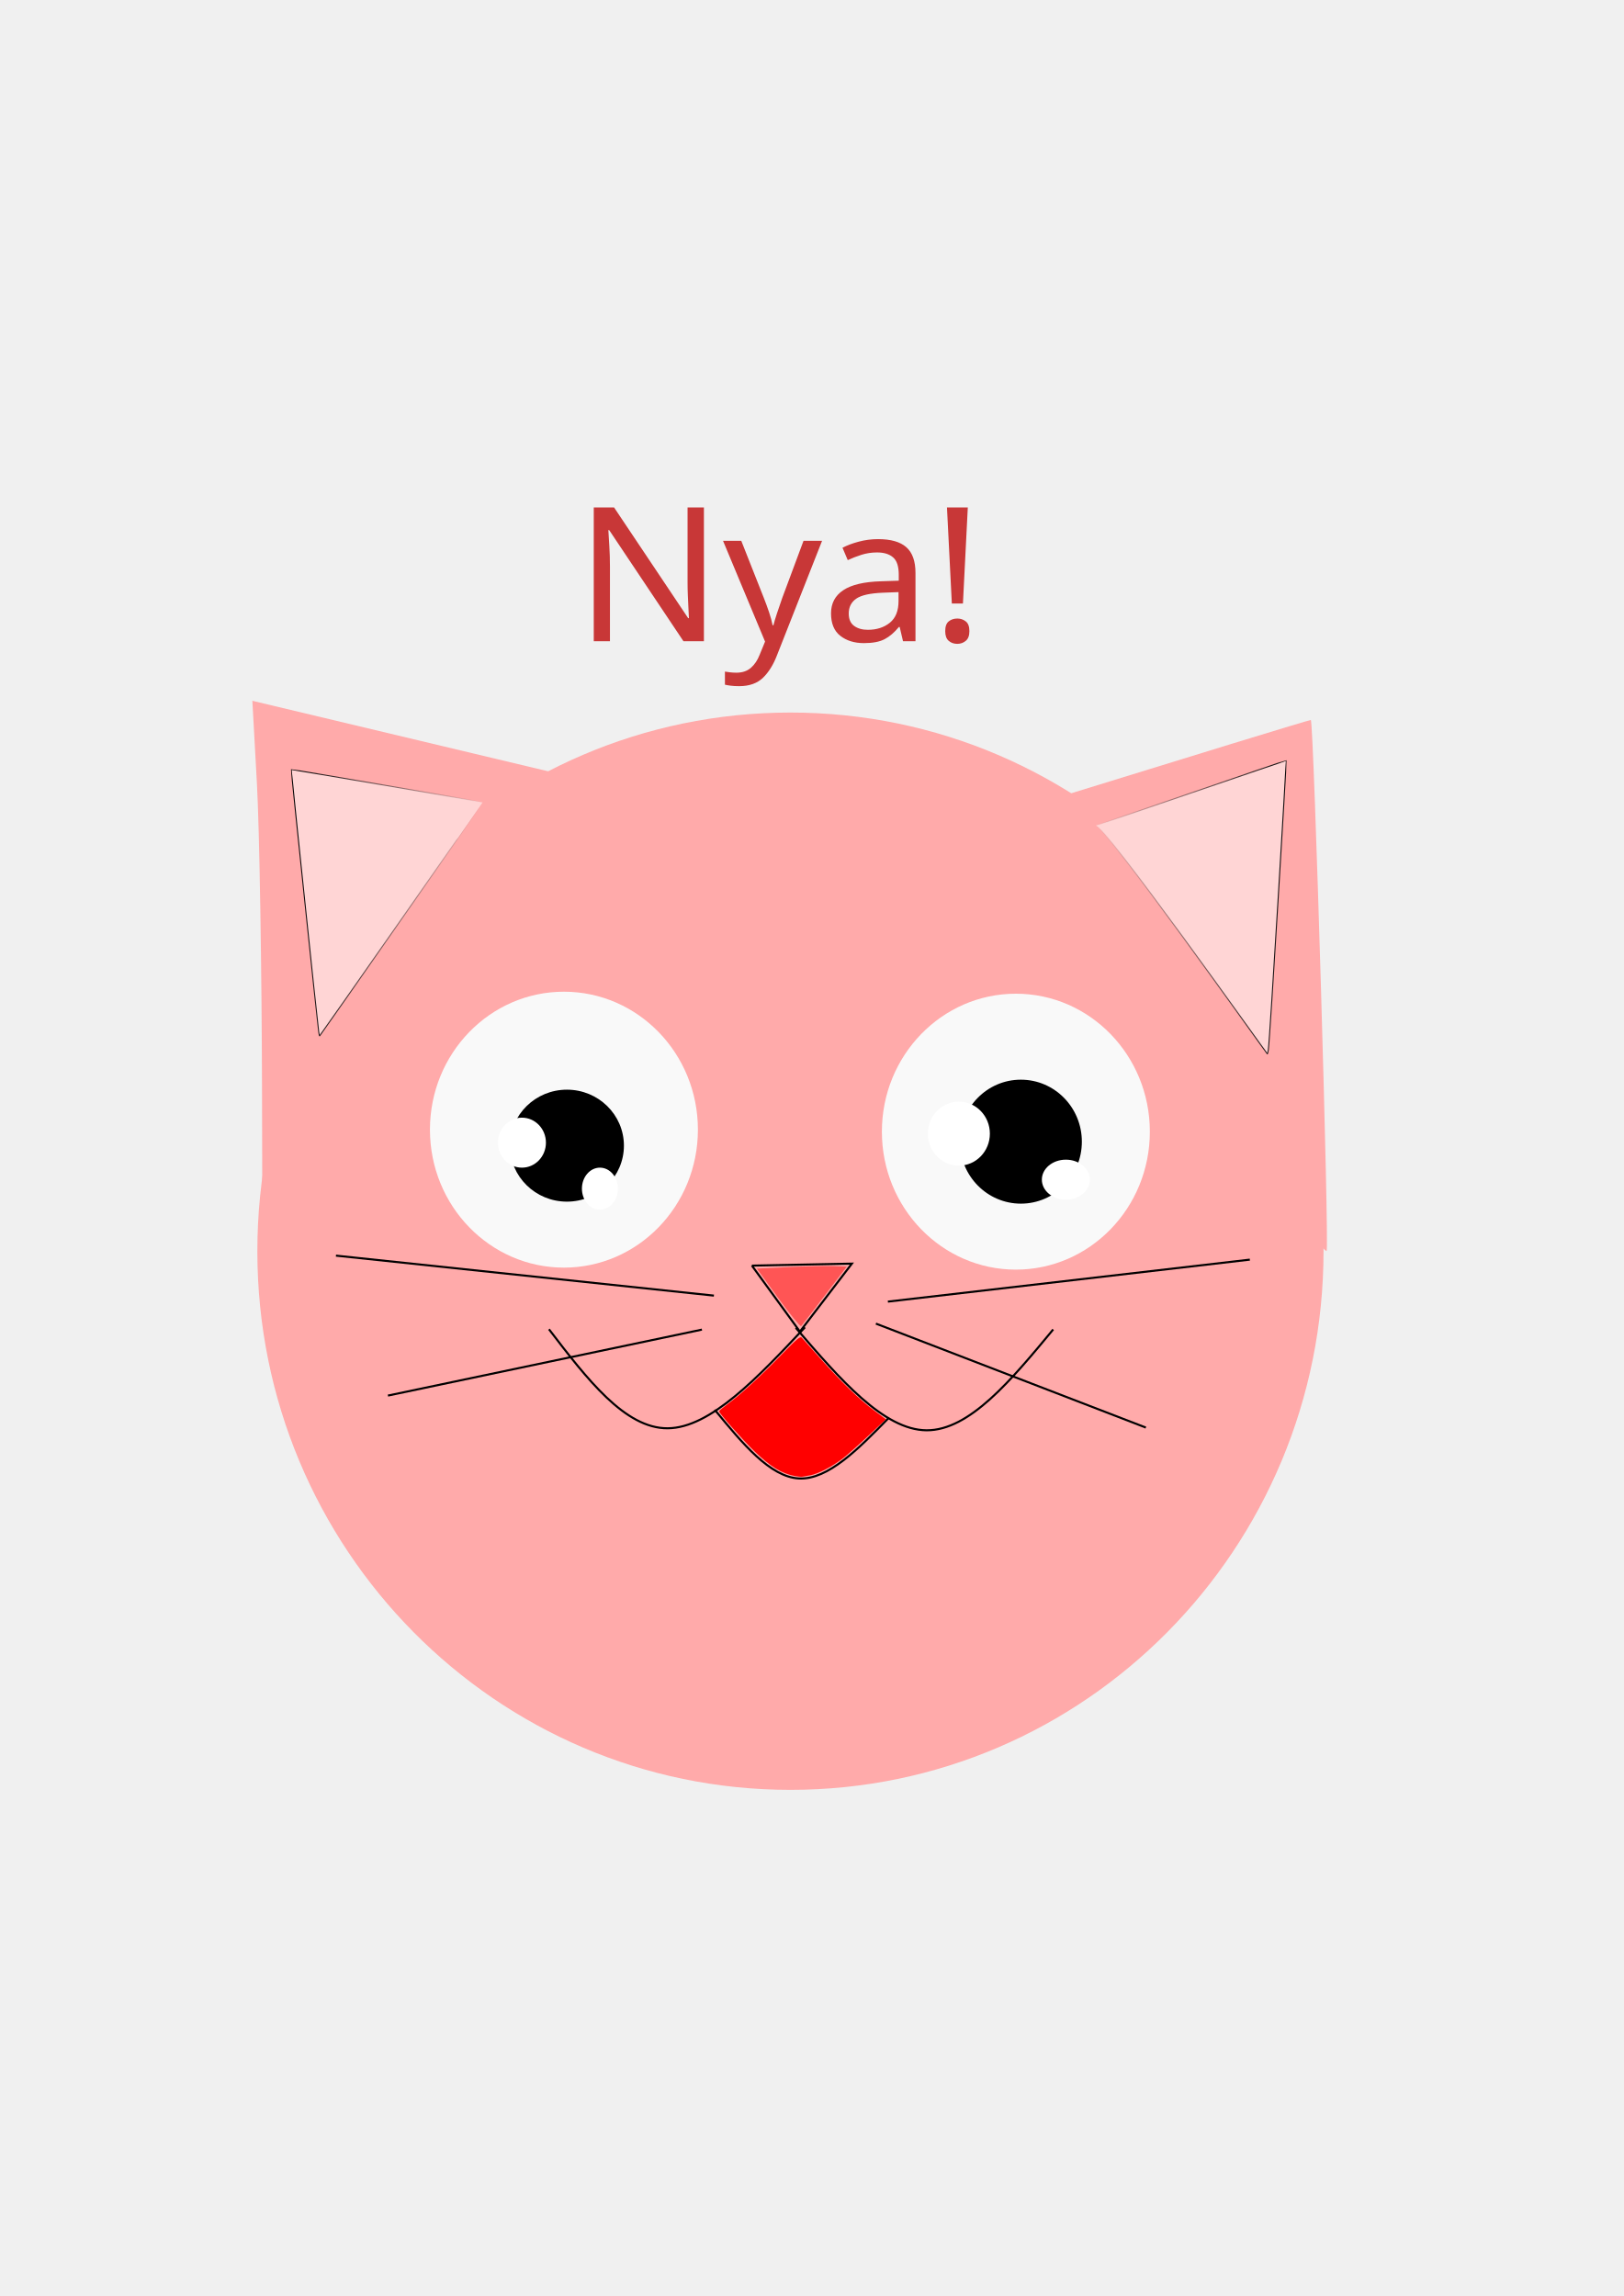
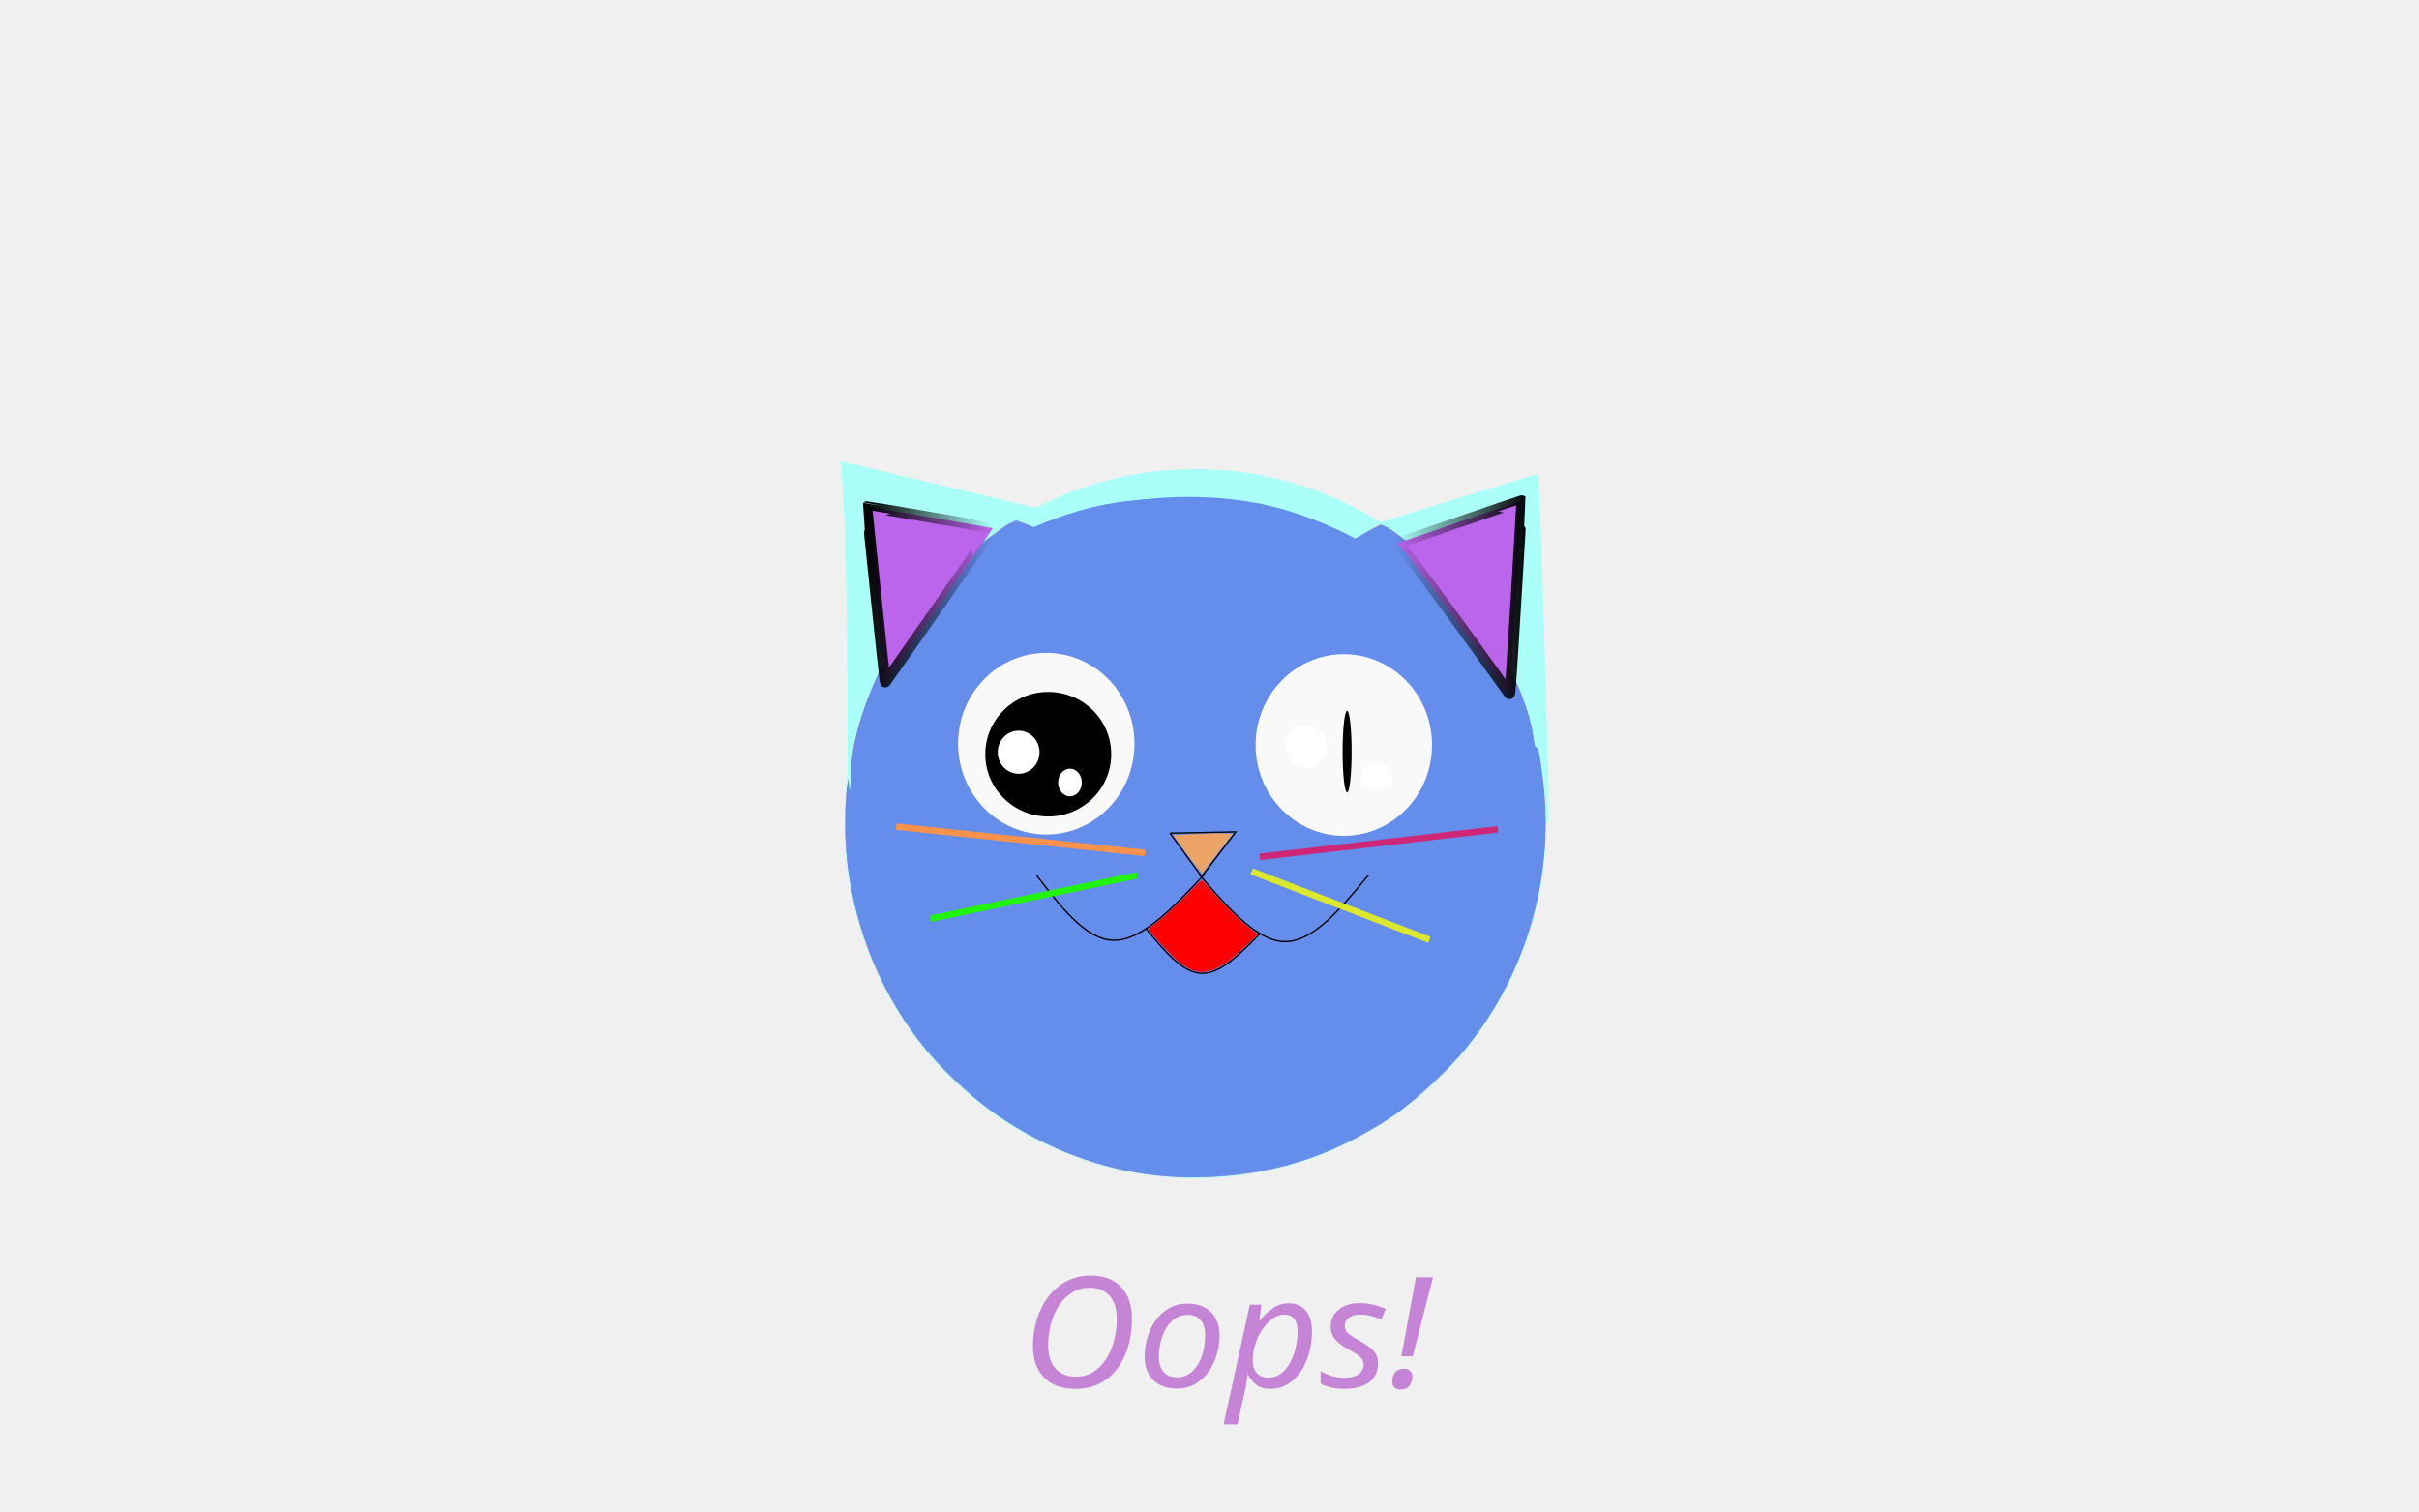
- <svg xmlns="http://www.w3.org/2000/svg" xmlns:xlink="http://www.w3.org/1999/xlink" width="210mm" height="297mm" viewBox="0 0 210 297" version="1.1" id="svg5">
+ <svg xmlns="http://www.w3.org/2000/svg" xmlns:xlink="http://www.w3.org/1999/xlink" width="400mm" height="250mm" viewBox="0 0 210 297" version="1.1" id="svg5">
  <defs id="defs2">
    <rect x="200.39" y="251.221" width="380.253" height="83.089" id="rect11022" />
    <linearGradient id="linearGradient7534">
      <stop style="stop-color:#000000;stop-opacity:1;" offset="0" id="stop7530" />
      <stop style="stop-color:#000000;stop-opacity:0;" offset="1" id="stop7532" />
    </linearGradient>
    <linearGradient xlink:href="#linearGradient7534" id="linearGradient7602" gradientUnits="userSpaceOnUse" x1="149.924" y1="452.878" x2="243.899" y2="452.878" gradientTransform="matrix(0.2645833,0,0,0.2645833,-2.053837,-3.050825)" />
    <linearGradient xlink:href="#linearGradient7534" id="linearGradient7625" gradientUnits="userSpaceOnUse" x1="149.924" y1="452.878" x2="243.899" y2="452.878" gradientTransform="matrix(-0.2790191,0,0,0.2586093,209.6698,2.370331)" />
  </defs>
  <g id="layer1">
-     <ellipse style="fill:#ffaaaa;stroke-width:0.265" id="path1177" cx="102.231" cy="161.85" rx="68.946" ry="69.678" />
-     <path style="fill:#ffaaaa;stroke-width:0.668" d="m 33.889,141.288 c -0.038,-16.047 -0.334,-34.006 -0.659,-39.907 l -0.591,-10.73 39.823,9.494 c 38.975,9.291 39.779,9.511 37.78,10.328 -1.123,0.459 -6.291,2.553 -11.483,4.654 -29.868,12.083 -52.304,30.364 -62.658,51.053 l -2.145,4.286 z" id="path1317" />
-     <path style="fill:#ffaaaa;stroke-width:0.629" d="m 168.746,158.144 c -9.896,-15.385 -31.378,-30.684 -57.041,-40.623 -5.105,-1.977 -9.178,-3.637 -9.051,-3.689 1.554,-0.632 66.717,-20.8 66.881,-20.699 0.384,0.236 2.411,68.482 2.039,68.678 -0.193,0.102 -1.466,-1.548 -2.829,-3.667 z" id="path1356" />
-     <path style="fill:#ffaaaa;stroke-width:1.382" d="" id="path1395" transform="scale(0.2645833)" />
-     <path style="fill:#ffaaaa;stroke-width:1.382" d="M 369.104,873.451 C 275.335,868.223 188.36,807.164 149.397,719.212 131.44,678.676 123.52,631.685 127.528,589.462 l 1.037,-10.922 0.753,18.663 0.753,18.663 0.286,-26.266 c 0.245,-22.462 0.773,-28.268 3.646,-40.09 15.582,-64.112 54.37,-119.836 109.142,-156.795 l 9.839,-6.639 24.486,10.694 24.486,10.694 91.951,2.177 91.951,2.177 18.799,-11.162 c 21.625,-12.84 18.817,-12.855 36.396,0.195 23.527,17.466 48.457,44.49 64.449,69.861 17.511,27.78 30.189,60.107 31.987,81.562 0.856,10.212 1.187,11.451 1.845,6.912 0.7,-4.822 1.149,-3.496 3.511,10.368 3.865,22.681 3.656,64.739 -0.432,87.092 -7.668,41.931 -24.016,80.064 -48.393,112.882 -12.226,16.46 -40.917,44.755 -56.559,55.78 -51.287,36.146 -105.499,51.649 -168.356,48.144 z" id="path1434" transform="scale(0.2645833)" />
-     <path style="fill:#ffaaaa;stroke-width:1.382" d="M 369.796,873.476 C 267.024,867.654 175.451,797.612 141.226,698.648 129.197,663.867 123.978,621.759 127.537,588.217 c 0.984,-9.273 1.058,-8.897 1.78,8.986 l 0.753,18.663 0.286,-26.266 c 0.245,-22.462 0.773,-28.268 3.646,-40.09 15.785,-64.946 54.37,-119.976 110.686,-157.861 l 8.294,-5.58 24.479,10.694 24.479,10.694 70.908,1.556 c 38.999,0.856 80.239,1.906 91.644,2.334 l 20.736,0.778 19.157,-11.297 c 16.027,-9.451 19.641,-11.075 22.119,-9.938 12.038,5.52 45.513,35.419 60.735,54.247 26.469,32.739 47.537,77.181 50.134,105.755 0.863,9.489 1.32,11.293 1.928,7.603 0.729,-4.421 0.95,-4.004 2.562,4.838 10.192,55.899 2.268,113.598 -22.602,164.569 -37.128,76.097 -109.411,129.904 -192.095,142.996 -19.546,3.095 -35.544,3.813 -57.37,2.577 z" id="path1473" transform="scale(0.2645833)" />
-     <path style="fill:#ffaaaa;stroke-width:1.382" d="M 368.413,873.547 C 299.656,869.595 229.93,833.278 185.543,778.299 142.607,725.117 120.646,653.151 127.537,588.217 c 1.015,-9.563 1.036,-9.474 1.784,7.603 0.755,17.233 0.757,17.212 1.039,-7.603 0.238,-20.993 0.807,-27.045 3.642,-38.708 15.653,-64.406 54.119,-119.666 109.142,-156.795 l 9.839,-6.639 24.883,10.733 24.883,10.733 91.239,2.141 91.239,2.141 19.18,-11.135 c 22.396,-13.002 19.308,-13.18 39.46,2.267 15.986,12.254 37.883,34.409 49.523,50.108 23.704,31.97 41.538,71.357 43.984,97.137 0.819,8.639 1.343,10.652 1.977,7.603 0.749,-3.598 1.078,-2.958 2.49,4.838 15.985,88.262 -12.337,177.22 -75.932,238.498 -54.081,52.111 -121.375,76.782 -197.497,72.407 z" id="path1512" transform="scale(0.2645833)" />
-     <path style="fill:#ffaaaa;stroke-width:1.382" d="M 367.722,873.513 C 299.233,869.408 229.803,833.121 185.543,778.299 142.607,725.117 120.646,653.151 127.537,588.217 l 1.027,-9.677 0.766,14.515 c 0.74,14.011 0.776,13.762 1.037,-7.167 0.308,-24.651 1.954,-34.224 10.054,-58.454 15.58,-46.608 43.225,-86.919 81.473,-118.799 13.617,-11.35 30.059,-22.449 32.304,-21.807 0.852,0.244 12.124,4.993 25.049,10.553 l 23.501,10.11 91.239,2.174 91.239,2.174 19.11,-11.175 c 22.009,-12.871 19.472,-12.858 36.62,-0.186 13.987,10.336 37.142,32.907 47.943,46.732 25.905,33.161 45.846,75.48 48.529,102.99 0.713,7.307 1.281,9.348 1.924,6.912 1.955,-7.407 6.898,31.413 6.915,54.314 0.052,68.313 -26.107,133.534 -73.231,182.586 -54.614,56.849 -125.471,84.285 -205.314,79.5 z" id="path1551" transform="scale(0.2645833)" />
-     <path style="fill:#ffaaaa;stroke-width:1.382" d="M 367.722,873.485 C 278.242,868.273 193.717,810.826 153.363,727.798 132.492,684.853 122.479,630.438 127.528,587.383 l 1.037,-8.843 0.779,11.751 c 0.707,10.667 0.803,10.006 1.037,-7.167 0.343,-25.184 3.433,-39.666 14.7,-68.89 9.09,-23.577 24.045,-49.082 40.921,-69.788 15.19,-18.636 42.444,-42.972 61.508,-54.922 l 5.588,-3.502 24.826,10.704 24.825,10.704 91.239,2.161 91.239,2.161 18.97,-11.06 c 13.67,-7.97 19.756,-10.811 21.783,-10.167 10.031,3.184 47.478,36.922 62.919,56.688 25.755,32.97 45.838,75.307 48.525,102.299 0.636,6.385 1.296,8.736 1.94,6.912 2.072,-5.867 6.886,32.491 6.903,55.005 0.075,98.846 -55.189,189.757 -142.668,234.692 -41.91,21.528 -85.475,30.302 -135.877,27.366 z" id="path1590" transform="scale(0.2645833)" />
+     <ellipse style="fill:#aafff9;stroke-width:0.265" id="path1177" cx="102.231" cy="161.85" rx="68.946" ry="69.678" />
+     <path style="fill:#aafff9;stroke-width:0.668" d="m 33.889,141.288 c -0.038,-16.047 -0.334,-34.006 -0.659,-39.907 l -0.591,-10.73 39.823,9.494 c 38.975,9.291 39.779,9.511 37.78,10.328 -1.123,0.459 -6.291,2.553 -11.483,4.654 -29.868,12.083 -52.304,30.364 -62.658,51.053 l -2.145,4.286 z" id="path1317" />
+     <path style="fill:#aafff9;stroke-width:0.629" d="m 168.746,158.144 c -9.896,-15.385 -31.378,-30.684 -57.041,-40.623 -5.105,-1.977 -9.178,-3.637 -9.051,-3.689 1.554,-0.632 66.717,-20.8 66.881,-20.699 0.384,0.236 2.411,68.482 2.039,68.678 -0.193,0.102 -1.466,-1.548 -2.829,-3.667 z" id="path1356" />
+     <path style="fill:#aafff9;stroke-width:1.382" d="" id="path1395" transform="scale(0.2645833)" />
+     <path style="fill:#aafff9;stroke-width:1.382" d="M 369.104,873.451 C 275.335,868.223 188.36,807.164 149.397,719.212 131.44,678.676 123.52,631.685 127.528,589.462 l 1.037,-10.922 0.753,18.663 0.753,18.663 0.286,-26.266 c 0.245,-22.462 0.773,-28.268 3.646,-40.09 15.582,-64.112 54.37,-119.836 109.142,-156.795 l 9.839,-6.639 24.486,10.694 24.486,10.694 91.951,2.177 91.951,2.177 18.799,-11.162 c 21.625,-12.84 18.817,-12.855 36.396,0.195 23.527,17.466 48.457,44.49 64.449,69.861 17.511,27.78 30.189,60.107 31.987,81.562 0.856,10.212 1.187,11.451 1.845,6.912 0.7,-4.822 1.149,-3.496 3.511,10.368 3.865,22.681 3.656,64.739 -0.432,87.092 -7.668,41.931 -24.016,80.064 -48.393,112.882 -12.226,16.46 -40.917,44.755 -56.559,55.78 -51.287,36.146 -105.499,51.649 -168.356,48.144 z" id="path1434" transform="scale(0.2645833)" />
+     <path style="fill:#aafff9;stroke-width:1.382" d="M 369.796,873.476 C 267.024,867.654 175.451,797.612 141.226,698.648 129.197,663.867 123.978,621.759 127.537,588.217 c 0.984,-9.273 1.058,-8.897 1.78,8.986 l 0.753,18.663 0.286,-26.266 c 0.245,-22.462 0.773,-28.268 3.646,-40.09 15.785,-64.946 54.37,-119.976 110.686,-157.861 l 8.294,-5.58 24.479,10.694 24.479,10.694 70.908,1.556 c 38.999,0.856 80.239,1.906 91.644,2.334 l 20.736,0.778 19.157,-11.297 c 16.027,-9.451 19.641,-11.075 22.119,-9.938 12.038,5.52 45.513,35.419 60.735,54.247 26.469,32.739 47.537,77.181 50.134,105.755 0.863,9.489 1.32,11.293 1.928,7.603 0.729,-4.421 0.95,-4.004 2.562,4.838 10.192,55.899 2.268,113.598 -22.602,164.569 -37.128,76.097 -109.411,129.904 -192.095,142.996 -19.546,3.095 -35.544,3.813 -57.37,2.577 z" id="path1473" transform="scale(0.2645833)" />
+     <path style="fill:#aafff9;stroke-width:1.382" d="M 368.413,873.547 C 299.656,869.595 229.93,833.278 185.543,778.299 142.607,725.117 120.646,653.151 127.537,588.217 c 1.015,-9.563 1.036,-9.474 1.784,7.603 0.755,17.233 0.757,17.212 1.039,-7.603 0.238,-20.993 0.807,-27.045 3.642,-38.708 15.653,-64.406 54.119,-119.666 109.142,-156.795 l 9.839,-6.639 24.883,10.733 24.883,10.733 91.239,2.141 91.239,2.141 19.18,-11.135 c 22.396,-13.002 19.308,-13.18 39.46,2.267 15.986,12.254 37.883,34.409 49.523,50.108 23.704,31.97 41.538,71.357 43.984,97.137 0.819,8.639 1.343,10.652 1.977,7.603 0.749,-3.598 1.078,-2.958 2.49,4.838 15.985,88.262 -12.337,177.22 -75.932,238.498 -54.081,52.111 -121.375,76.782 -197.497,72.407 z" id="path1512" transform="scale(0.2645833)" />
+     <path style="fill:#5bb6fc;stroke-width:1.382" d="M 367.722,873.513 C 299.233,869.408 229.803,833.121 185.543,778.299 142.607,725.117 120.646,653.151 127.537,588.217 l 1.027,-9.677 0.766,14.515 c 0.74,14.011 0.776,13.762 1.037,-7.167 0.308,-24.651 1.954,-34.224 10.054,-58.454 15.58,-46.608 43.225,-86.919 81.473,-118.799 13.617,-11.35 30.059,-22.449 32.304,-21.807 0.852,0.244 12.124,4.993 25.049,10.553 l 23.501,10.11 91.239,2.174 91.239,2.174 19.11,-11.175 c 22.009,-12.871 19.472,-12.858 36.62,-0.186 13.987,10.336 37.142,32.907 47.943,46.732 25.905,33.161 45.846,75.48 48.529,102.99 0.713,7.307 1.281,9.348 1.924,6.912 1.955,-7.407 6.898,31.413 6.915,54.314 0.052,68.313 -26.107,133.534 -73.231,182.586 -54.614,56.849 -125.471,84.285 -205.314,79.5 z" id="path1551" transform="scale(0.2645833)" />
+     <path style="fill:#5bb6fc;stroke-width:1.382" d="M 367.722,873.485 C 278.242,868.273 193.717,810.826 153.363,727.798 132.492,684.853 122.479,630.438 127.528,587.383 l 1.037,-8.843 0.779,11.751 c 0.707,10.667 0.803,10.006 1.037,-7.167 0.343,-25.184 3.433,-39.666 14.7,-68.89 9.09,-23.577 24.045,-49.082 40.921,-69.788 15.19,-18.636 42.444,-42.972 61.508,-54.922 l 5.588,-3.502 24.826,10.704 24.825,10.704 91.239,2.161 91.239,2.161 18.97,-11.06 c 13.67,-7.97 19.756,-10.811 21.783,-10.167 10.031,3.184 47.478,36.922 62.919,56.688 25.755,32.97 45.838,75.307 48.525,102.299 0.636,6.385 1.296,8.736 1.94,6.912 2.072,-5.867 6.886,32.491 6.903,55.005 0.075,98.846 -55.189,189.757 -142.668,234.692 -41.91,21.528 -85.475,30.302 -135.877,27.366 z" id="path1590" transform="scale(0.2645833)" />
    <path style="fill:#ffaaaa;stroke-width:1.382" d="m 367.722,873.575 c -59.097,-3.763 -115.663,-29.111 -160.171,-71.775 -44.362,-42.524 -70.544,-94.725 -79.044,-157.595 -2.119,-15.675 -2.621,-45.793 -0.968,-58.061 l 1.025,-7.603 0.793,9.677 c 0.672,8.197 0.83,7.079 1.037,-7.316 0.398,-27.694 7.208,-52.902 23.045,-85.306 18.477,-37.805 45.896,-70.852 79.742,-96.111 20.826,-15.542 16.012,-15.238 44.714,-2.824 l 24.853,10.75 91.239,2.149 91.239,2.149 18.929,-11.052 c 13.801,-8.058 19.702,-10.806 21.783,-10.146 9.344,2.966 44.99,34.552 60.867,53.936 25.184,30.744 47.667,76.894 50.447,103.548 0.566,5.431 1.456,8.799 2.063,7.816 2.357,-3.814 6.932,32.8 6.95,55.618 0.062,81.898 -37.367,158.344 -102.524,209.395 -36.93,28.935 -89.517,49.545 -133.158,52.186 -6.848,0.414 -15.561,0.949 -19.363,1.188 -3.802,0.239 -14.377,-0.041 -23.501,-0.622 z" id="path1629" transform="scale(0.2645833)" />
    <path style="fill:#ffaaaa;stroke-width:1.382" d="M 366.34,873.627 C 260.772,866.178 166.548,789.162 137.125,686.271 c -8.698,-30.416 -12.713,-69.88 -9.837,-96.675 l 1.187,-11.057 0.856,7.603 c 0.684,6.074 0.901,4.603 1.081,-7.316 0.124,-8.206 1.215,-19.714 2.424,-25.575 7.365,-35.695 28.145,-78.269 53.118,-108.831 11.02,-13.486 36.067,-37.142 49.177,-46.445 19.503,-13.84 14.314,-13.674 42.733,-1.368 l 24.883,10.775 91.239,2.108 91.239,2.108 19.19,-11.126 19.19,-11.126 6.024,3.196 c 14.795,7.849 49.459,40.69 64.31,60.928 22.881,31.182 40.78,70.162 43.384,94.483 0.556,5.194 1.472,8.698 2.035,7.787 1.411,-2.283 2.248,1.575 4.785,22.067 9.096,73.472 -11.932,146.508 -58.176,202.062 -54.637,65.638 -134.566,99.759 -219.629,93.757 z" id="path1668" transform="scale(0.2645833)" />
-     <path style="fill:#ffaaaa;stroke-width:1.382" d="m 365.507,873.66 c -47.232,-3.548 -94.186,-21.439 -133.92,-51.03 -13.043,-9.714 -35.333,-31.023 -45.647,-43.64 -31.773,-38.866 -52.193,-87.537 -58.002,-138.251 -1.651,-14.413 -1.874,-43.574 -0.418,-54.595 l 1.005,-7.603 0.849,6.221 c 0.589,4.314 0.913,1.695 1.057,-8.547 0.535,-38.037 23.319,-92.36 55.11,-131.397 10.736,-13.183 36.679,-37.691 49.583,-46.84 19.522,-13.842 14.324,-13.672 42.742,-1.395 l 24.883,10.75 91.239,2.105 91.239,2.105 18.622,-10.85 c 10.242,-5.968 19.296,-10.85 20.12,-10.85 8.033,0 51.712,39.157 68.621,61.517 22.009,29.104 41.922,71.777 44.673,95.73 0.546,4.751 1.487,8.332 2.091,7.958 1.488,-0.919 2.283,2.706 4.788,21.836 9.453,72.19 -11.493,146.033 -57.342,202.148 -11.625,14.228 -36.275,37.307 -51.216,47.95 -14.989,10.678 -39.444,23.729 -57.609,30.744 -33.316,12.867 -74.89,18.757 -112.468,15.934 z" id="path1707" transform="scale(0.2645833)" />
+     <path style="fill:#658deb;stroke-width:1.382" d="m 365.507,873.66 c -47.232,-3.548 -94.186,-21.439 -133.92,-51.03 -13.043,-9.714 -35.333,-31.023 -45.647,-43.64 -31.773,-38.866 -52.193,-87.537 -58.002,-138.251 -1.651,-14.413 -1.874,-43.574 -0.418,-54.595 l 1.005,-7.603 0.849,6.221 c 0.589,4.314 0.913,1.695 1.057,-8.547 0.535,-38.037 23.319,-92.36 55.11,-131.397 10.736,-13.183 36.679,-37.691 49.583,-46.84 19.522,-13.842 14.324,-13.672 42.742,-1.395 l 24.883,10.75 91.239,2.105 91.239,2.105 18.622,-10.85 c 10.242,-5.968 19.296,-10.85 20.12,-10.85 8.033,0 51.712,39.157 68.621,61.517 22.009,29.104 41.922,71.777 44.673,95.73 0.546,4.751 1.487,8.332 2.091,7.958 1.488,-0.919 2.283,2.706 4.788,21.836 9.453,72.19 -11.493,146.033 -57.342,202.148 -11.625,14.228 -36.275,37.307 -51.216,47.95 -14.989,10.678 -39.444,23.729 -57.609,30.744 -33.316,12.867 -74.89,18.757 -112.468,15.934 z" id="path1707" transform="scale(0.2645833)" />
    <path style="fill:none;stroke:#000000;stroke-width:0.265px;stroke-linecap:butt;stroke-linejoin:miter;stroke-opacity:1" d="m 92.449,182.369 c 3.581,4.354 7.162,8.708 10.912,8.881 3.75,0.172 7.67,-3.837 11.589,-7.846" id="path6277-0" />
-     <path id="use3254" style="fill:#ffaaaa;stroke:none;stroke-width:0.366" d="m 96.592,97.943 c -5.329,0.076 -10.606,0.705 -15.306,1.893 -5.3,1.341 -12.443,4.153 -16.341,6.435 l -1.593,0.933 6.165,2.725 6.164,2.725 19.203,0.477 c 10.561,0.262 21.424,0.497 24.14,0.523 l 4.938,0.047 4.869,-2.893 4.868,-2.893 -3.405,-1.854 c -3.941,-2.145 -9.313,-4.326 -14.014,-5.689 -5.902,-1.711 -12.838,-2.526 -19.69,-2.428 z" />
-     <path id="use3256" style="fill:#ffaaaa;stroke:none;stroke-width:0.366" d="m 99.831,97.652 c -5.329,0.076 -10.606,0.705 -15.306,1.893 -5.3,1.341 -12.443,4.153 -16.341,6.435 l -1.593,0.933 6.165,2.725 6.164,2.725 19.203,0.477 c 10.561,0.262 21.424,0.497 24.14,0.523 l 4.938,0.047 4.869,-2.893 4.868,-2.893 -3.405,-1.854 c -3.941,-2.145 -9.313,-4.326 -14.014,-5.689 -5.902,-1.711 -12.838,-2.526 -19.69,-2.428 z" />
-     <path id="use3258" style="fill:#ffaaaa;stroke:none;stroke-width:0.366" d="m 96.477,101.967 c -5.329,0.076 -10.606,0.705 -15.306,1.893 -5.3,1.341 -12.443,4.153 -16.341,6.435 l -1.593,0.933 6.165,2.725 6.164,2.725 19.203,0.477 c 10.561,0.262 21.424,0.497 24.14,0.523 l 4.938,0.047 4.869,-2.893 4.868,-2.893 -3.405,-1.854 c -3.941,-2.145 -9.313,-4.326 -14.014,-5.689 -5.902,-1.711 -12.838,-2.526 -19.69,-2.428 z" />
-     <path id="use3260" style="fill:#ffaaaa;stroke:none;stroke-width:0.366" d="m 99.105,98.875 c -5.329,0.076 -10.606,0.705 -15.306,1.893 -5.3,1.341 -12.443,4.153 -16.341,6.435 l -1.593,0.933 6.165,2.725 6.164,2.725 19.203,0.477 c 10.561,0.262 21.424,0.497 24.14,0.523 l 4.938,0.047 4.869,-2.893 4.868,-2.893 -3.405,-1.854 c -3.941,-2.145 -9.313,-4.326 -14.014,-5.689 -5.902,-1.711 -12.838,-2.526 -19.69,-2.428 z" />
-     <path id="use3262" style="fill:#ffaaaa;stroke:none;stroke-width:0.366" d="m 98.921,102.375 c -5.329,0.076 -10.606,0.705 -15.306,1.893 -5.3,1.341 -12.443,4.153 -16.341,6.435 l -1.593,0.933 6.165,2.725 6.164,2.725 19.203,0.477 c 10.561,0.262 21.424,0.497 24.14,0.523 l 4.938,0.047 4.869,-2.893 4.868,-2.893 -3.405,-1.854 c -3.941,-2.145 -9.313,-4.326 -14.014,-5.689 -5.902,-1.711 -12.838,-2.526 -19.69,-2.428 z" />
+     <path id="use3254" style="fill:#658deb;stroke:none;stroke-width:0.366" d="m 96.592,97.943 c -5.329,0.076 -10.606,0.705 -15.306,1.893 -5.3,1.341 -12.443,4.153 -16.341,6.435 l -1.593,0.933 6.165,2.725 6.164,2.725 19.203,0.477 c 10.561,0.262 21.424,0.497 24.14,0.523 l 4.938,0.047 4.869,-2.893 4.868,-2.893 -3.405,-1.854 c -3.941,-2.145 -9.313,-4.326 -14.014,-5.689 -5.902,-1.711 -12.838,-2.526 -19.69,-2.428 z" />
+     <path id="use3256" style="fill:#658deb;stroke:none;stroke-width:0.366" d="m 99.831,97.652 c -5.329,0.076 -10.606,0.705 -15.306,1.893 -5.3,1.341 -12.443,4.153 -16.341,6.435 l -1.593,0.933 6.165,2.725 6.164,2.725 19.203,0.477 c 10.561,0.262 21.424,0.497 24.14,0.523 l 4.938,0.047 4.869,-2.893 4.868,-2.893 -3.405,-1.854 c -3.941,-2.145 -9.313,-4.326 -14.014,-5.689 -5.902,-1.711 -12.838,-2.526 -19.69,-2.428 z" />
+     <path id="use3258" style="fill:#658deb;stroke:none;stroke-width:0.366" d="m 96.477,101.967 c -5.329,0.076 -10.606,0.705 -15.306,1.893 -5.3,1.341 -12.443,4.153 -16.341,6.435 l -1.593,0.933 6.165,2.725 6.164,2.725 19.203,0.477 c 10.561,0.262 21.424,0.497 24.14,0.523 l 4.938,0.047 4.869,-2.893 4.868,-2.893 -3.405,-1.854 c -3.941,-2.145 -9.313,-4.326 -14.014,-5.689 -5.902,-1.711 -12.838,-2.526 -19.69,-2.428 z" />
+     <path id="use3260" style="fill:#658deb;stroke:none;stroke-width:0.366" d="m 99.105,98.875 c -5.329,0.076 -10.606,0.705 -15.306,1.893 -5.3,1.341 -12.443,4.153 -16.341,6.435 l -1.593,0.933 6.165,2.725 6.164,2.725 19.203,0.477 c 10.561,0.262 21.424,0.497 24.14,0.523 l 4.938,0.047 4.869,-2.893 4.868,-2.893 -3.405,-1.854 c -3.941,-2.145 -9.313,-4.326 -14.014,-5.689 -5.902,-1.711 -12.838,-2.526 -19.69,-2.428 z" />
+     <path id="use3262" style="fill:#658deb;stroke:none;stroke-width:0.366" d="m 98.921,102.375 c -5.329,0.076 -10.606,0.705 -15.306,1.893 -5.3,1.341 -12.443,4.153 -16.341,6.435 l -1.593,0.933 6.165,2.725 6.164,2.725 19.203,0.477 c 10.561,0.262 21.424,0.497 24.14,0.523 l 4.938,0.047 4.869,-2.893 4.868,-2.893 -3.405,-1.854 c -3.941,-2.145 -9.313,-4.326 -14.014,-5.689 -5.902,-1.711 -12.838,-2.526 -19.69,-2.428 z" />
    <ellipse style="fill:#f9f9f9;stroke:none;stroke-width:0.265" id="path5841" cx="72.935" cy="146.128" rx="17.328" ry="17.846" />
    <ellipse style="fill:#f9f9f9;stroke:none;stroke-width:0.265" id="path5841-4" cx="131.386" cy="146.387" rx="17.328" ry="17.846" />
-     <ellipse style="fill:#000000;stroke:none;stroke-width:0.265" id="path5911" cx="73.323" cy="148.197" rx="7.371" ry="7.242" />
-     <ellipse style="fill:#000000;stroke:none;stroke-width:0.265" id="path5937" cx="132.033" cy="147.68" rx="7.888" ry="8.018" />
-     <ellipse style="fill:#ffffff;stroke:none;stroke-width:0.265" id="path5983" cx="67.503" cy="147.809" rx="3.104" ry="3.233" />
+     <ellipse style="fill:#000000;stroke:none;stroke-width:0.265" id="path5911" cx="73.323" cy="148.197" rx="12.371" ry="12.242" />
+     <ellipse style="fill:#000000;stroke:none;stroke-width:0.265" id="path5937" cx="132.033" cy="147.68" rx="0.888" ry="8.018" />
+     <ellipse style="fill:#ffffff;stroke:none;stroke-width:0.265" id="path5983" cx="67.503" cy="147.809" rx="4.104" ry="4.233" />
    <ellipse style="fill:#ffffff;stroke:none;stroke-width:0.265" id="path5985" cx="77.59" cy="153.758" rx="2.328" ry="2.716" />
    <ellipse style="fill:#ffffff;stroke:none;stroke-width:0.265" id="path5987" cx="124.015" cy="146.645" rx="4.009" ry="4.138" />
    <ellipse style="fill:#ffffff;stroke:none;stroke-width:0.265" id="path6013" cx="137.852" cy="152.594" rx="3.104" ry="2.586" />
    <path style="fill:none;stroke:#000000;stroke-width:0.265px;stroke-linecap:butt;stroke-linejoin:miter;stroke-opacity:1" d="m 97.246,163.715 12.932,-0.259 -6.724,8.794 -6.207,-8.535" id="path6067" />
-     <path style="fill:#ff5555;stroke:none;stroke-width:0.978" d="m 380.449,634.647 -10.467,-14.414 15.399,-0.742 c 8.47,-0.408 18.353,-0.628 21.963,-0.489 l 6.564,0.253 -10.793,14.174 c -5.936,7.796 -11.109,14.502 -11.496,14.903 -0.386,0.401 -5.413,-5.758 -11.17,-13.685 z" id="path6205" transform="scale(0.2645833)" />
+     <path style="fill:#eba465;stroke:none;stroke-width:0.978" d="m 380.449,634.647 -10.467,-14.414 15.399,-0.742 c 8.47,-0.408 18.353,-0.628 21.963,-0.489 l 6.564,0.253 -10.793,14.174 c -5.936,7.796 -11.109,14.502 -11.496,14.903 -0.386,0.401 -5.413,-5.758 -11.17,-13.685 z" id="path6205" transform="scale(0.2645833)" />
    <path style="fill:none;stroke:#000000;stroke-width:0.265px;stroke-linecap:butt;stroke-linejoin:miter;stroke-opacity:1" d="m 102.921,171.762 c 5.684,6.61 11.368,13.219 16.917,13.254 5.548,0.035 10.961,-6.504 16.375,-13.043" id="path6277" />
    <path style="fill:none;stroke:#000000;stroke-width:0.265px;stroke-linecap:butt;stroke-linejoin:miter;stroke-opacity:1" d="m 70.997,171.944 c 4.922,6.427 9.844,12.854 15.362,12.812 5.518,-0.041 11.632,-6.55 17.746,-13.058" id="path6277-8" />
    <path style="fill:#ff0000;stroke:none;stroke-width:0.691" d="m 388.394,721.591 c -6.389,-1.249 -11.716,-4.524 -19.558,-12.022 -5.373,-5.138 -17.385,-18.722 -17.318,-19.585 0.021,-0.278 1.872,-1.839 4.112,-3.47 6.25,-4.549 15.984,-13.469 26.156,-23.967 7.648,-7.894 9.374,-9.359 10.101,-8.575 0.482,0.52 4.605,5.145 9.162,10.277 10.248,11.541 19.03,20.021 26.367,25.461 l 5.615,4.163 -8.461,7.958 c -4.654,4.377 -10.328,9.409 -12.609,11.183 -5,3.888 -12.228,7.635 -15.944,8.265 -1.495,0.254 -3.185,0.552 -3.755,0.663 -0.57,0.111 -2.31,-0.047 -3.866,-0.351 z" id="path7075" transform="scale(0.2645833)" />
-     <path style="fill:#ffd5d5;stroke:url(#linearGradient7625);stroke-width:0.131;stroke-opacity:1" d="m 164.034,135.82 c 0.208,-1.373 2.361,-37.387 2.313,-37.431 -0.056,-0.052 -24.746,8.493 -24.669,8.416 0.741,-0.744 22.035,29.337 22.229,29.517 0.025,0.023 0.082,-0.203 0.127,-0.501 z" id="path7375-5" />
-     <path style="fill:#ffd5d5;stroke:url(#linearGradient7602);stroke-width:0.129;stroke-opacity:1" d="m 41.221,133.482 c -0.197,-1.404 -3.588,-33.884 -3.542,-33.93 0.053,-0.053 24.666,4.169 24.741,4.244 0.033,0.033 -20.895,30.014 -21.079,30.199 -0.023,0.023 -0.078,-0.208 -0.12,-0.513 z" id="path7375-6" />
-     <path style="fill:none;stroke:#000000;stroke-width:0.265px;stroke-linecap:butt;stroke-linejoin:miter;stroke-opacity:1" d="M 92.332,167.595 43.45,162.422" id="path7954" />
-     <path style="fill:none;stroke:#000000;stroke-width:0.265px;stroke-linecap:butt;stroke-linejoin:miter;stroke-opacity:1" d="m 50.175,180.526 40.606,-8.535" id="path7956" />
-     <path style="fill:none;stroke:#000000;stroke-width:0.265px;stroke-linecap:butt;stroke-linejoin:miter;stroke-opacity:1" d="m 114.833,168.371 46.813,-5.431" id="path7958" />
-     <path style="fill:none;stroke:#000000;stroke-width:0.265px;stroke-linecap:butt;stroke-linejoin:miter;stroke-opacity:1" d="m 113.282,171.216 34.916,13.449" id="path7960" />
-     <text xml:space="preserve" transform="matrix(0.6292151,0,0,0.6059093,-51.73335,-91.38139)" id="text11020" style="font-style:normal;font-weight:normal;font-size:40px;line-height:1.25;font-family:sans-serif;white-space:pre;shape-inside:url(#rect11022);fill:#c83737;fill-opacity:1;stroke:none">
-       <tspan x="200.391" y="287.714" id="tspan18310">Nya!</tspan>
+     <path style="fill:#ba65eb;stroke:url(#linearGradient7625);stroke-width:2.131;stroke-opacity:1" d="m 164.034,135.82 c 0.208,-1.373 2.361,-37.387 2.313,-37.431 -0.056,-0.052 -24.746,8.493 -24.669,8.416 0.741,-0.744 22.035,29.337 22.229,29.517 0.025,0.023 0.082,-0.203 0.127,-0.501 z" id="path7375-5" />
+     <path style="fill:#ba65eb;stroke:url(#linearGradient7602);stroke-width:2.129;stroke-opacity:1" d="m 41.221,133.482 c -0.197,-1.404 -3.588,-33.884 -3.542,-33.93 0.053,-0.053 24.666,4.169 24.741,4.244 0.033,0.033 -20.895,30.014 -21.079,30.199 -0.023,0.023 -0.078,-0.208 -0.12,-0.513 z" id="path7375-6" />
+     <path style="fill:none;stroke:#fb924b;stroke-width:1.265px;stroke-linecap:butt;stroke-linejoin:miter;stroke-opacity:1" d="M 92.332,167.595 43.45,162.422" id="path7954" />
+     <path style="fill:none;stroke:#21f408;stroke-width:1.265px;stroke-linecap:butt;stroke-linejoin:miter;stroke-opacity:1" d="m 50.175,180.526 40.606,-8.535" id="path7956" />
+     <path style="fill:none;stroke:#ce2778;stroke-width:1.265px;stroke-linecap:butt;stroke-linejoin:miter;stroke-opacity:1" d="m 114.833,168.371 46.813,-5.431" id="path7958" />
+     <path style="fill:none;stroke:#dce82c;stroke-width:1.265px;stroke-linecap:butt;stroke-linejoin:miter;stroke-opacity:1" d="m 113.282,171.216 34.916,13.449" id="path7960" />
+     <text xml:space="preserve" transform="matrix(0.6292151,0,0,0.6059093,-51.73335,-91.38139)" id="text11020" style="font-style:italic;font-weight:normal;font-size:50px;line-height:1.25;font-family:calibri;white-space:pre;shape-inside:url(#rect11022);fill:#c684d7;fill-opacity:1;stroke:none">
+       <tspan x="190.391" y="600.714" id="tspan18310">Oops!</tspan>
    </text>
  </g>
</svg>
